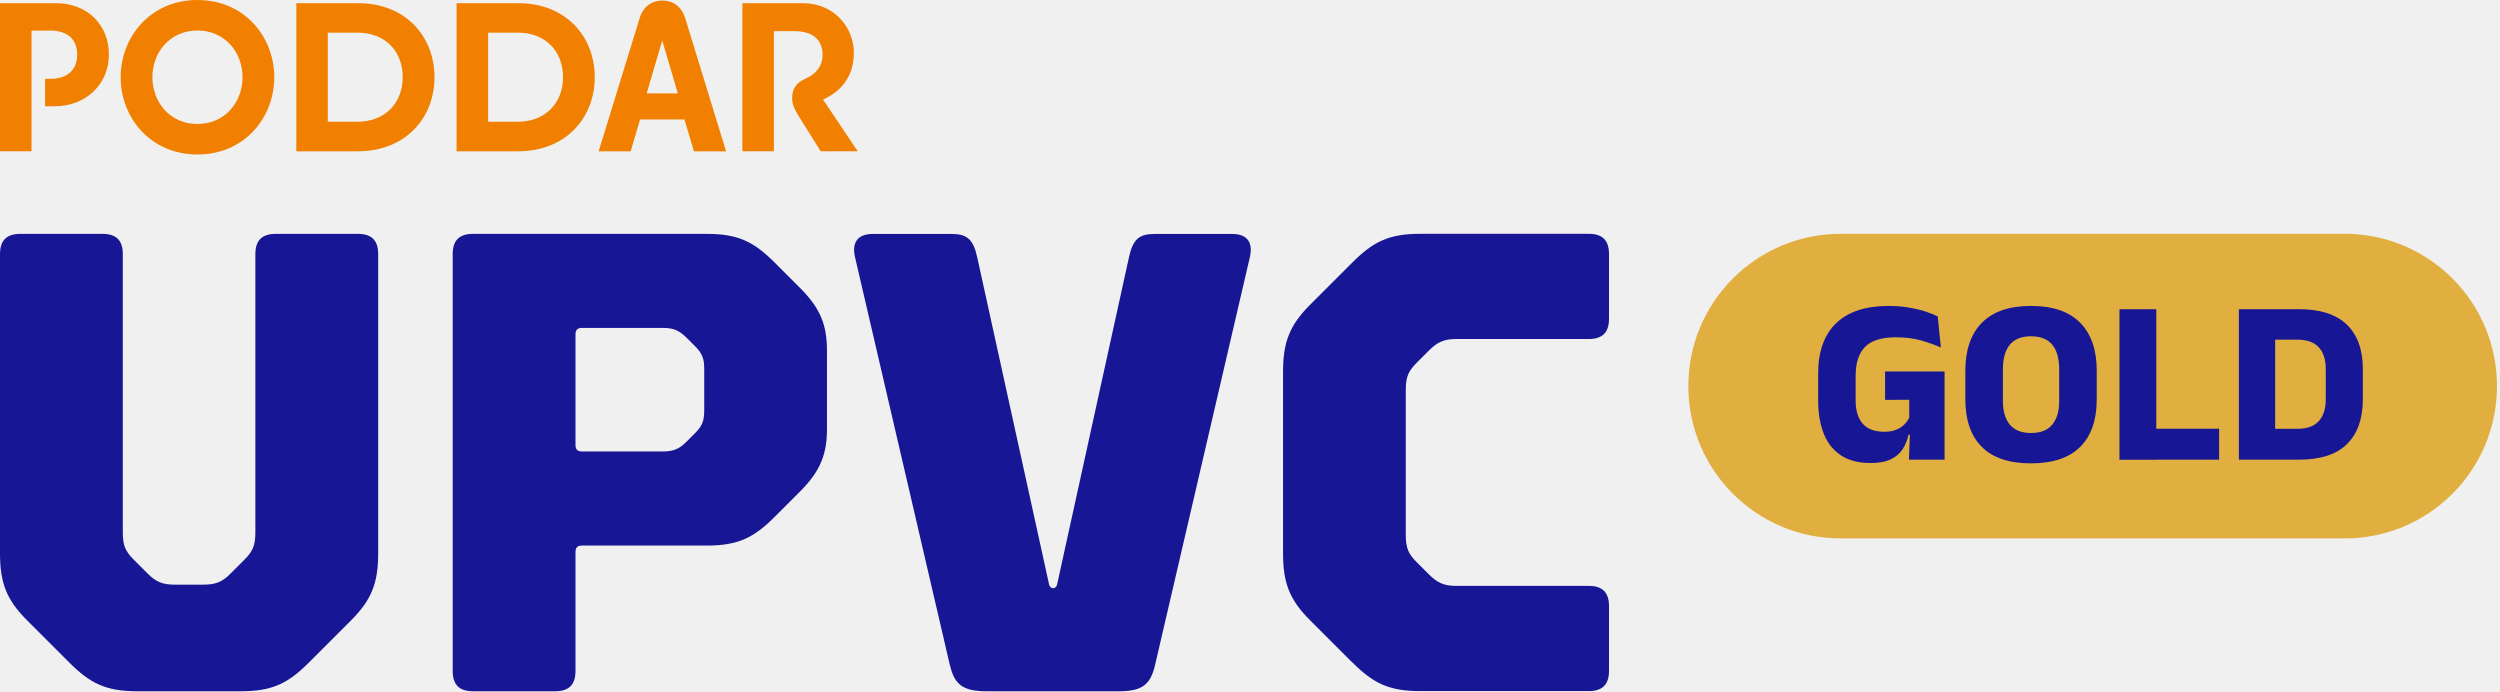
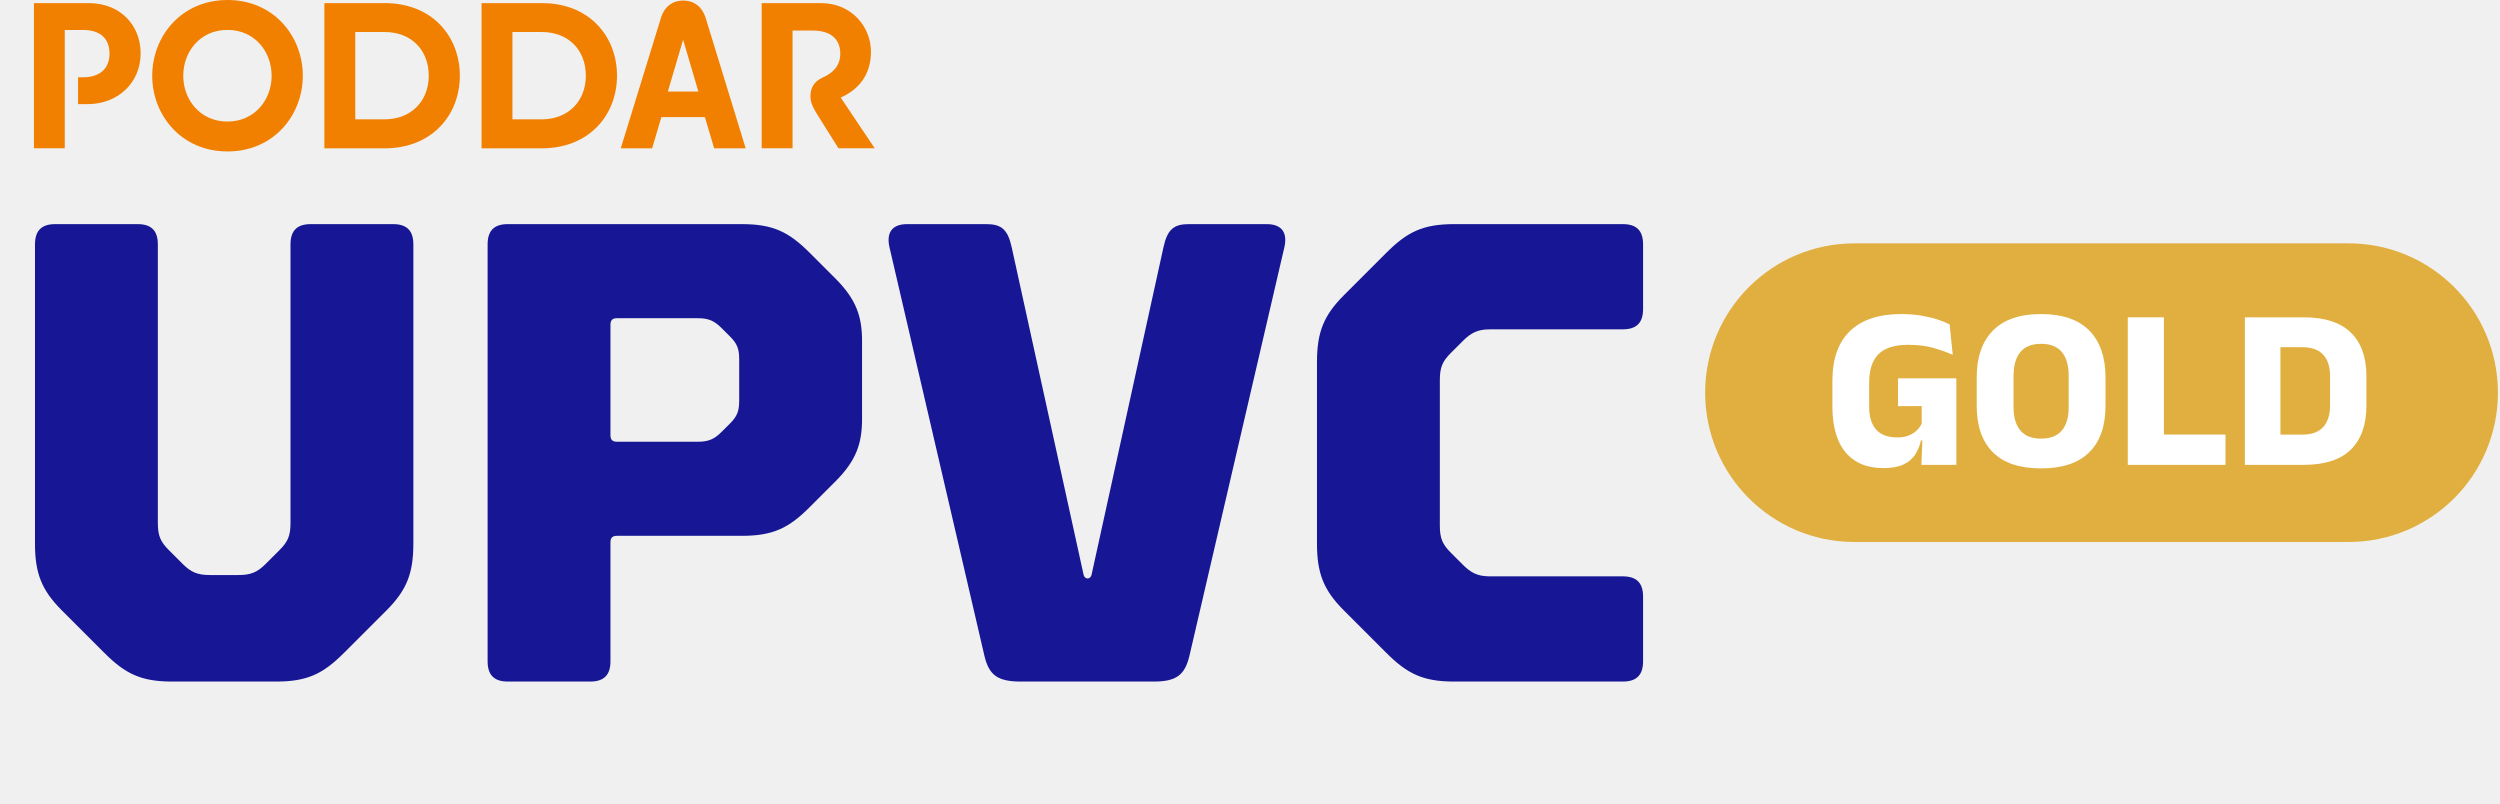
- <svg xmlns="http://www.w3.org/2000/svg" width="217" height="60" viewBox="0 0 217 60" fill="none">
-   <path d="M0.006 0.275H4.851C7.631 0.275 9.452 2.197 9.452 4.739C9.452 7.28 7.487 9.221 4.751 9.221H3.912V6.842H4.363C5.859 6.842 6.698 6.053 6.698 4.739C6.698 3.424 5.878 2.654 4.363 2.654H2.736V13.127H0V0.275H0.006Z" fill="#F28000" />
-   <path d="M10.473 6.704C10.473 3.236 13.027 0 17.139 0C21.252 0 23.806 3.23 23.806 6.704C23.806 10.178 21.252 13.409 17.139 13.409C13.027 13.409 10.473 10.178 10.473 6.704ZM21.052 6.704C21.052 4.582 19.562 2.648 17.139 2.648C14.717 2.648 13.227 4.582 13.227 6.704C13.227 8.826 14.717 10.761 17.139 10.761C19.562 10.761 21.052 8.826 21.052 6.704Z" fill="#F28000" />
-   <path d="M25.721 0.275H31.067C35.274 0.275 37.715 3.23 37.715 6.704C37.715 10.178 35.255 13.133 31.049 13.133H25.721V0.275ZM31.042 10.566C33.358 10.566 34.955 8.995 34.955 6.698C34.955 4.401 33.377 2.836 31.061 2.836H28.451V10.566H31.042Z" fill="#F28000" />
-   <path d="M39.631 0.275H44.977C49.183 0.275 51.624 3.23 51.624 6.704C51.624 10.178 49.164 13.133 44.958 13.133H39.631V0.275ZM44.958 10.566C47.274 10.566 48.87 8.995 48.87 6.698C48.87 4.401 47.293 2.836 44.977 2.836H42.372V10.566H44.964H44.958Z" fill="#F28000" />
-   <path d="M55.512 1.59C55.806 0.632 56.501 0.05 57.496 0.05C58.491 0.05 59.186 0.638 59.48 1.59L63.023 13.133H60.232L59.411 10.372H55.556L54.742 13.133H51.962L55.518 1.59H55.512ZM58.836 8.106L57.483 3.518L56.131 8.106H58.829H58.836Z" fill="#F28000" />
-   <path d="M64.445 0.275H69.684C72.394 0.275 74.116 2.366 74.116 4.582C74.116 6.592 73.052 7.925 71.437 8.638L74.448 13.127H71.236L69.371 10.153C68.977 9.509 68.757 9.089 68.757 8.526C68.757 7.762 69.089 7.211 69.822 6.873C70.779 6.46 71.399 5.797 71.399 4.751C71.399 3.468 70.554 2.704 68.958 2.704H67.174V13.127H64.438V0.275H64.445Z" fill="#F28000" />
-   <path d="M11.906 60C9.183 60 7.825 59.318 6.009 57.502L2.322 53.815C0.563 52.056 0 50.585 0 48.031V22.059C0 20.87 0.57 20.3 1.759 20.3H8.901C10.091 20.3 10.66 20.864 10.66 22.059V46.216C10.66 47.349 10.886 47.862 11.624 48.595L12.814 49.784C13.552 50.523 14.116 50.748 15.193 50.748H17.634C18.71 50.748 19.28 50.523 20.012 49.784L21.202 48.595C21.941 47.856 22.166 47.349 22.166 46.216V22.059C22.166 20.87 22.735 20.3 23.925 20.3H31.067C32.257 20.3 32.826 20.864 32.826 22.059V48.031C32.826 50.585 32.257 52.056 30.504 53.815L26.817 57.502C25.002 59.318 23.643 60 20.92 60H11.9H11.906Z" fill="#171796" />
-   <path d="M39.293 58.241V22.059C39.293 20.87 39.862 20.3 41.052 20.3H61.352C64.075 20.3 65.433 20.983 67.249 22.798L69.459 25.008C71.274 26.823 71.781 28.294 71.781 30.454V37.202C71.781 39.355 71.268 40.833 69.459 42.648L67.249 44.858C65.433 46.673 64.075 47.355 61.352 47.355H50.523C50.128 47.355 49.953 47.524 49.953 47.919V58.241C49.953 59.43 49.383 60 48.194 60H41.052C39.862 60 39.293 59.43 39.293 58.241ZM57.552 39.186C58.46 39.186 58.973 38.961 59.593 38.335L60.332 37.596C60.958 36.97 61.127 36.52 61.127 35.612V32.038C61.127 31.13 60.958 30.679 60.332 30.053L59.593 29.314C58.967 28.689 58.46 28.463 57.552 28.463H50.523C50.128 28.463 49.953 28.632 49.953 29.033V38.617C49.953 39.011 50.122 39.186 50.523 39.186H57.552Z" fill="#171796" />
-   <path d="M82.448 57.734L74.222 22.348C73.941 21.158 74.335 20.307 75.756 20.307H82.617C83.919 20.307 84.488 20.758 84.826 22.348L91.067 50.761C91.18 51.155 91.637 51.155 91.75 50.761L97.991 22.348C98.329 20.758 98.898 20.307 100.2 20.307H106.948C108.369 20.307 108.764 21.158 108.482 22.348L100.257 57.734C99.862 59.437 99.124 60 97.139 60H85.628C83.587 60 82.848 59.43 82.454 57.734H82.448Z" fill="#171796" />
-   <path d="M117.377 57.502L113.69 53.815C111.931 52.056 111.368 50.585 111.368 48.031V32.263C111.368 29.709 111.937 28.238 113.69 26.479L117.377 22.792C119.193 20.977 120.551 20.294 123.274 20.294H137.903C139.092 20.294 139.662 20.858 139.662 22.053V27.668C139.662 28.858 139.092 29.427 137.903 29.427H126.391C125.315 29.427 124.745 29.709 124.006 30.448L122.986 31.468C122.247 32.207 122.022 32.714 122.022 33.847V46.435C122.022 47.568 122.247 48.081 122.986 48.814L124.006 49.834C124.745 50.573 125.308 50.854 126.391 50.854H137.903C139.092 50.854 139.662 51.424 139.662 52.613V58.228C139.662 59.418 139.092 59.987 137.903 59.987H123.274C120.551 59.987 119.193 59.305 117.377 57.49V57.502Z" fill="#171796" />
-   <rect x="146.548" y="20.294" width="70.191" height="26.441" rx="13.221" fill="#E0AF40" />
-   <path d="M162.322 40.188C161.327 40.188 160.494 39.975 159.825 39.543C159.155 39.111 158.648 38.491 158.316 37.678C157.984 36.864 157.815 35.881 157.815 34.742V32.444C157.815 30.523 158.335 29.058 159.374 28.056C160.413 27.055 161.928 26.554 163.925 26.554C164.538 26.554 165.108 26.598 165.634 26.685C166.16 26.773 166.635 26.88 167.067 27.017C167.499 27.155 167.875 27.305 168.194 27.468L168.469 30.166C167.95 29.934 167.374 29.728 166.735 29.546C166.097 29.365 165.365 29.277 164.545 29.277C163.343 29.277 162.466 29.546 161.909 30.091C161.352 30.635 161.07 31.48 161.07 32.632V34.779C161.07 35.637 161.271 36.3 161.678 36.77C162.084 37.239 162.717 37.477 163.574 37.477C163.956 37.477 164.288 37.421 164.57 37.308C164.851 37.196 165.089 37.045 165.277 36.864C165.465 36.682 165.615 36.476 165.721 36.25V33.759L166.141 34.698L163.624 34.71V32.244H168.789V37.734H165.659C165.559 38.203 165.383 38.623 165.145 38.998C164.901 39.368 164.557 39.662 164.1 39.875C163.649 40.088 163.055 40.194 162.316 40.194L162.322 40.188ZM165.696 39.9L165.797 37.214H168.789V39.9H165.69H165.696Z" fill="#171796" />
-   <path d="M176.294 40.219C174.391 40.219 172.97 39.743 172.019 38.786C171.067 37.834 170.592 36.457 170.592 34.667V32.181C170.592 30.385 171.067 28.995 172.025 28.019C172.983 27.042 174.404 26.554 176.294 26.554C178.185 26.554 179.606 27.042 180.563 28.019C181.521 28.995 181.997 30.385 181.997 32.181V34.667C181.997 36.457 181.521 37.834 180.563 38.786C179.612 39.737 178.185 40.219 176.294 40.219ZM176.294 37.584C177.12 37.584 177.734 37.34 178.135 36.858C178.535 36.376 178.736 35.693 178.736 34.823V32.025C178.736 31.111 178.535 30.41 178.135 29.922C177.734 29.433 177.12 29.189 176.294 29.189C175.468 29.189 174.854 29.433 174.454 29.922C174.053 30.41 173.853 31.117 173.853 32.025V34.823C173.853 35.693 174.053 36.376 174.454 36.858C174.854 37.34 175.468 37.584 176.294 37.584Z" fill="#171796" />
-   <path d="M187.167 26.842V39.906H183.969V26.842H187.167ZM185.79 39.9V37.214H192.62V39.9H185.79Z" fill="#171796" />
-   <path d="M197.484 39.9H194.335V26.836H197.484V39.9ZM199.537 39.9H196.57V37.221H199.424C200.244 37.221 200.858 37.002 201.264 36.557C201.671 36.113 201.878 35.48 201.878 34.654V32.038C201.878 31.211 201.671 30.579 201.264 30.141C200.858 29.703 200.244 29.484 199.424 29.484H196.563V26.836H199.537C201.396 26.836 202.786 27.286 203.712 28.181C204.632 29.077 205.095 30.366 205.095 32.038V34.667C205.095 36.351 204.632 37.64 203.718 38.548C202.804 39.455 201.402 39.9 199.537 39.9Z" fill="#171796" />
+ <svg xmlns="http://www.w3.org/2000/svg" width="442" height="142" viewBox="0 0 442 142" fill="none">
+   <path d="M48.819 120.5H30.448C24.903 120.5 22.13 119.114 18.433 115.416L10.923 107.906C7.341 104.325 6.186 101.321 6.186 96.122V43.206C6.186 40.779 7.341 39.624 9.767 39.624H24.325C26.751 39.624 27.907 40.779 27.907 43.206V92.424C27.907 94.735 28.369 95.775 29.871 97.277L32.297 99.703C33.799 101.205 34.954 101.667 37.15 101.667H42.118C44.313 101.667 45.468 101.205 46.97 99.703L49.397 97.277C50.898 95.775 51.361 94.735 51.361 92.424V43.206C51.361 40.779 52.516 39.624 54.942 39.624H69.5C71.926 39.624 73.082 40.779 73.082 43.206V96.122C73.082 101.321 71.926 104.325 68.345 107.906L60.835 115.416C57.138 119.114 54.365 120.5 48.819 120.5ZM109.085 78.098H123.411C125.26 78.098 126.3 77.636 127.571 76.365L129.073 74.863C130.344 73.592 130.69 72.668 130.69 70.819V63.54C130.69 61.692 130.344 60.767 129.073 59.496L127.571 57.995C126.3 56.724 125.26 56.261 123.411 56.261H109.085C108.276 56.261 107.93 56.608 107.93 57.417V76.943C107.93 77.751 108.276 78.098 109.085 78.098ZM89.79 120.5C87.364 120.5 86.209 119.345 86.209 116.918V43.206C86.209 40.779 87.364 39.624 89.79 39.624H131.152C136.698 39.624 139.471 41.011 143.168 44.708L147.674 49.214C151.371 52.911 152.411 55.915 152.411 60.305V74.054C152.411 78.445 151.371 81.448 147.674 85.146L143.168 89.652C139.471 93.349 136.698 94.735 131.152 94.735H109.085C108.276 94.735 107.93 95.082 107.93 95.891V116.918C107.93 119.345 106.774 120.5 104.348 120.5H89.79ZM180.499 120.5C176.34 120.5 174.838 119.345 174.029 115.879L157.276 43.783C156.699 41.357 157.507 39.624 160.396 39.624H174.376C177.033 39.624 178.189 40.548 178.882 43.783L191.591 101.667C191.822 102.476 192.746 102.476 192.977 101.667L205.686 43.783C206.38 40.548 207.535 39.624 210.192 39.624H223.941C226.83 39.624 227.638 41.357 227.061 43.783L210.308 115.879C209.499 119.345 207.997 120.5 203.953 120.5H180.499ZM257.106 120.5C251.56 120.5 248.787 119.114 245.09 115.416L237.58 107.906C233.998 104.325 232.843 101.321 232.843 96.122V64.002C232.843 58.803 233.998 55.799 237.58 52.218L245.09 44.708C248.787 41.011 251.56 39.624 257.106 39.624H286.914C289.341 39.624 290.496 40.779 290.496 43.206V54.644C290.496 57.07 289.341 58.226 286.914 58.226H263.46C261.265 58.226 260.11 58.803 258.608 60.305L256.528 62.385C255.026 63.887 254.564 64.927 254.564 67.237V92.887C254.564 95.197 255.026 96.237 256.528 97.739L258.608 99.819C260.11 101.321 261.265 101.899 263.46 101.899H286.914C289.341 101.899 290.496 103.054 290.496 105.48V116.918C290.496 119.345 289.341 120.5 286.914 120.5H257.106Z" fill="#171796" />
+   <rect x="301.469" y="43.025" width="140.162" height="52.8" rx="26.4" fill="#E0AF40" />
+   <path d="M332.969 82.75C330.981 82.75 329.319 82.325 327.981 81.463C326.644 80.6 325.631 79.363 324.969 77.738C324.306 76.113 323.969 74.15 323.969 71.875V67.288C323.969 63.45 325.006 60.525 327.081 58.525C329.156 56.525 332.181 55.525 336.169 55.525C337.394 55.525 338.531 55.613 339.581 55.788C340.631 55.963 341.581 56.175 342.444 56.45C343.306 56.725 344.056 57.025 344.694 57.35L345.244 62.738C344.206 62.275 343.056 61.863 341.781 61.5C340.506 61.138 339.044 60.963 337.406 60.963C335.006 60.963 333.256 61.5 332.144 62.588C331.031 63.675 330.469 65.363 330.469 67.663V71.95C330.469 73.663 330.869 74.988 331.681 75.925C332.494 76.863 333.756 77.338 335.469 77.338C336.231 77.338 336.894 77.225 337.456 77C338.019 76.775 338.494 76.475 338.869 76.113C339.244 75.75 339.544 75.338 339.756 74.888V69.913L340.594 71.788L335.569 71.813V66.888H345.881V77.85H339.631C339.431 78.788 339.081 79.625 338.606 80.375C338.119 81.113 337.431 81.7 336.519 82.125C335.619 82.55 334.431 82.763 332.956 82.763L332.969 82.75ZM339.706 82.188L339.906 76.825H345.881V82.188H339.694H339.706Z" fill="white" />
+   <path d="M360.869 82.813C357.069 82.813 354.231 81.863 352.331 79.95C350.431 78.05 349.481 75.3 349.481 71.725V66.763C349.481 63.175 350.431 60.4 352.344 58.45C354.256 56.5 357.094 55.525 360.869 55.525C364.644 55.525 367.481 56.5 369.394 58.45C371.306 60.4 372.256 63.175 372.256 66.763V71.725C372.256 75.3 371.306 78.05 369.394 79.95C367.494 81.85 364.644 82.813 360.869 82.813ZM360.869 77.55C362.519 77.55 363.744 77.063 364.544 76.1C365.344 75.138 365.744 73.775 365.744 72.038V66.45C365.744 64.625 365.344 63.225 364.544 62.25C363.744 61.275 362.519 60.788 360.869 60.788C359.219 60.788 357.994 61.275 357.194 62.25C356.394 63.225 355.994 64.638 355.994 66.45V72.038C355.994 73.775 356.394 75.138 357.194 76.1C357.994 77.063 359.219 77.55 360.869 77.55Z" fill="white" />
+   <path d="M382.581 56.101V82.188H376.193V56.101H382.581ZM379.831 82.188V76.826H393.468V82.188H379.831Z" fill="white" />
+   <path d="M403.181 82.188H396.894V56.101H403.181V82.188ZM407.281 82.188H401.356V76.838H407.056C408.694 76.838 409.919 76.401 410.731 75.513C411.544 74.626 411.956 73.363 411.956 71.713V66.488C411.956 64.838 411.544 63.576 410.731 62.701C409.919 61.826 408.694 61.388 407.056 61.388H401.344V56.101H407.281C410.994 56.101 413.769 57.001 415.619 58.788C417.456 60.576 418.381 63.151 418.381 66.488V71.738C418.381 75.101 417.456 77.676 415.631 79.488C413.794 81.288 411.006 82.188 407.281 82.188Z" fill="white" />
+   <path d="M6 0.55H15.675C21.225 0.55 24.863 4.387 24.863 9.462C24.863 14.537 20.938 18.412 15.475 18.412H13.8V13.662H14.7C17.688 13.662 19.363 12.087 19.363 9.462C19.363 6.837 17.725 5.3 14.7 5.3H11.45V26.212H6V0.55Z" fill="#F28000" />
+   <path d="M26.912 13.387C26.912 6.462 32.012 0 40.225 0C48.437 0 53.537 6.45 53.537 13.387C53.537 20.325 48.437 26.775 40.225 26.775C32.012 26.775 26.912 20.325 26.912 13.387ZM48.025 13.387C48.025 9.15 45.05 5.287 40.212 5.287C35.375 5.287 32.4 9.15 32.4 13.387C32.4 17.625 35.375 21.488 40.212 21.488C45.05 21.488 48.025 17.625 48.025 13.387Z" fill="#F28000" />
+   <path d="M57.35 0.55H68.025C76.425 0.55 81.3 6.45 81.3 13.387C81.3 20.325 76.387 26.225 67.987 26.225H57.35V0.562V0.55ZM67.987 21.1C72.612 21.1 75.8 17.962 75.8 13.375C75.8 8.787 72.65 5.662 68.025 5.662H62.812V21.1H67.987Z" fill="#F28000" />
+   <path d="M85.138 0.55H95.813C104.213 0.55 109.088 6.45 109.088 13.387C109.088 20.325 104.175 26.225 95.775 26.225H85.138V0.562V0.55ZM95.763 21.1C100.388 21.1 103.575 17.962 103.575 13.375C103.575 8.787 100.425 5.662 95.8 5.662H90.6V21.1H95.775H95.763Z" fill="#F28000" />
+   <path d="M116.838 3.175C117.425 1.262 118.813 0.1 120.8 0.1C122.788 0.1 124.175 1.275 124.763 3.175L131.838 26.225H126.263L124.625 20.712H116.925L115.3 26.225H109.75L116.85 3.175H116.838ZM123.475 16.187L120.775 7.025L118.075 16.187H123.463H123.475Z" fill="#F28000" />
+   <path d="M134.675 0.55H145.137C150.55 0.55 153.987 4.725 153.987 9.15C153.987 13.162 151.862 15.825 148.637 17.25L154.65 26.212H148.237L144.512 20.275C143.725 18.987 143.287 18.15 143.287 17.025C143.287 15.5 143.95 14.4 145.412 13.725C147.325 12.9 148.562 11.575 148.562 9.487C148.562 6.925 146.875 5.4 143.687 5.4H140.125V26.212H134.662V0.55H134.675Z" fill="#F28000" />
</svg>
